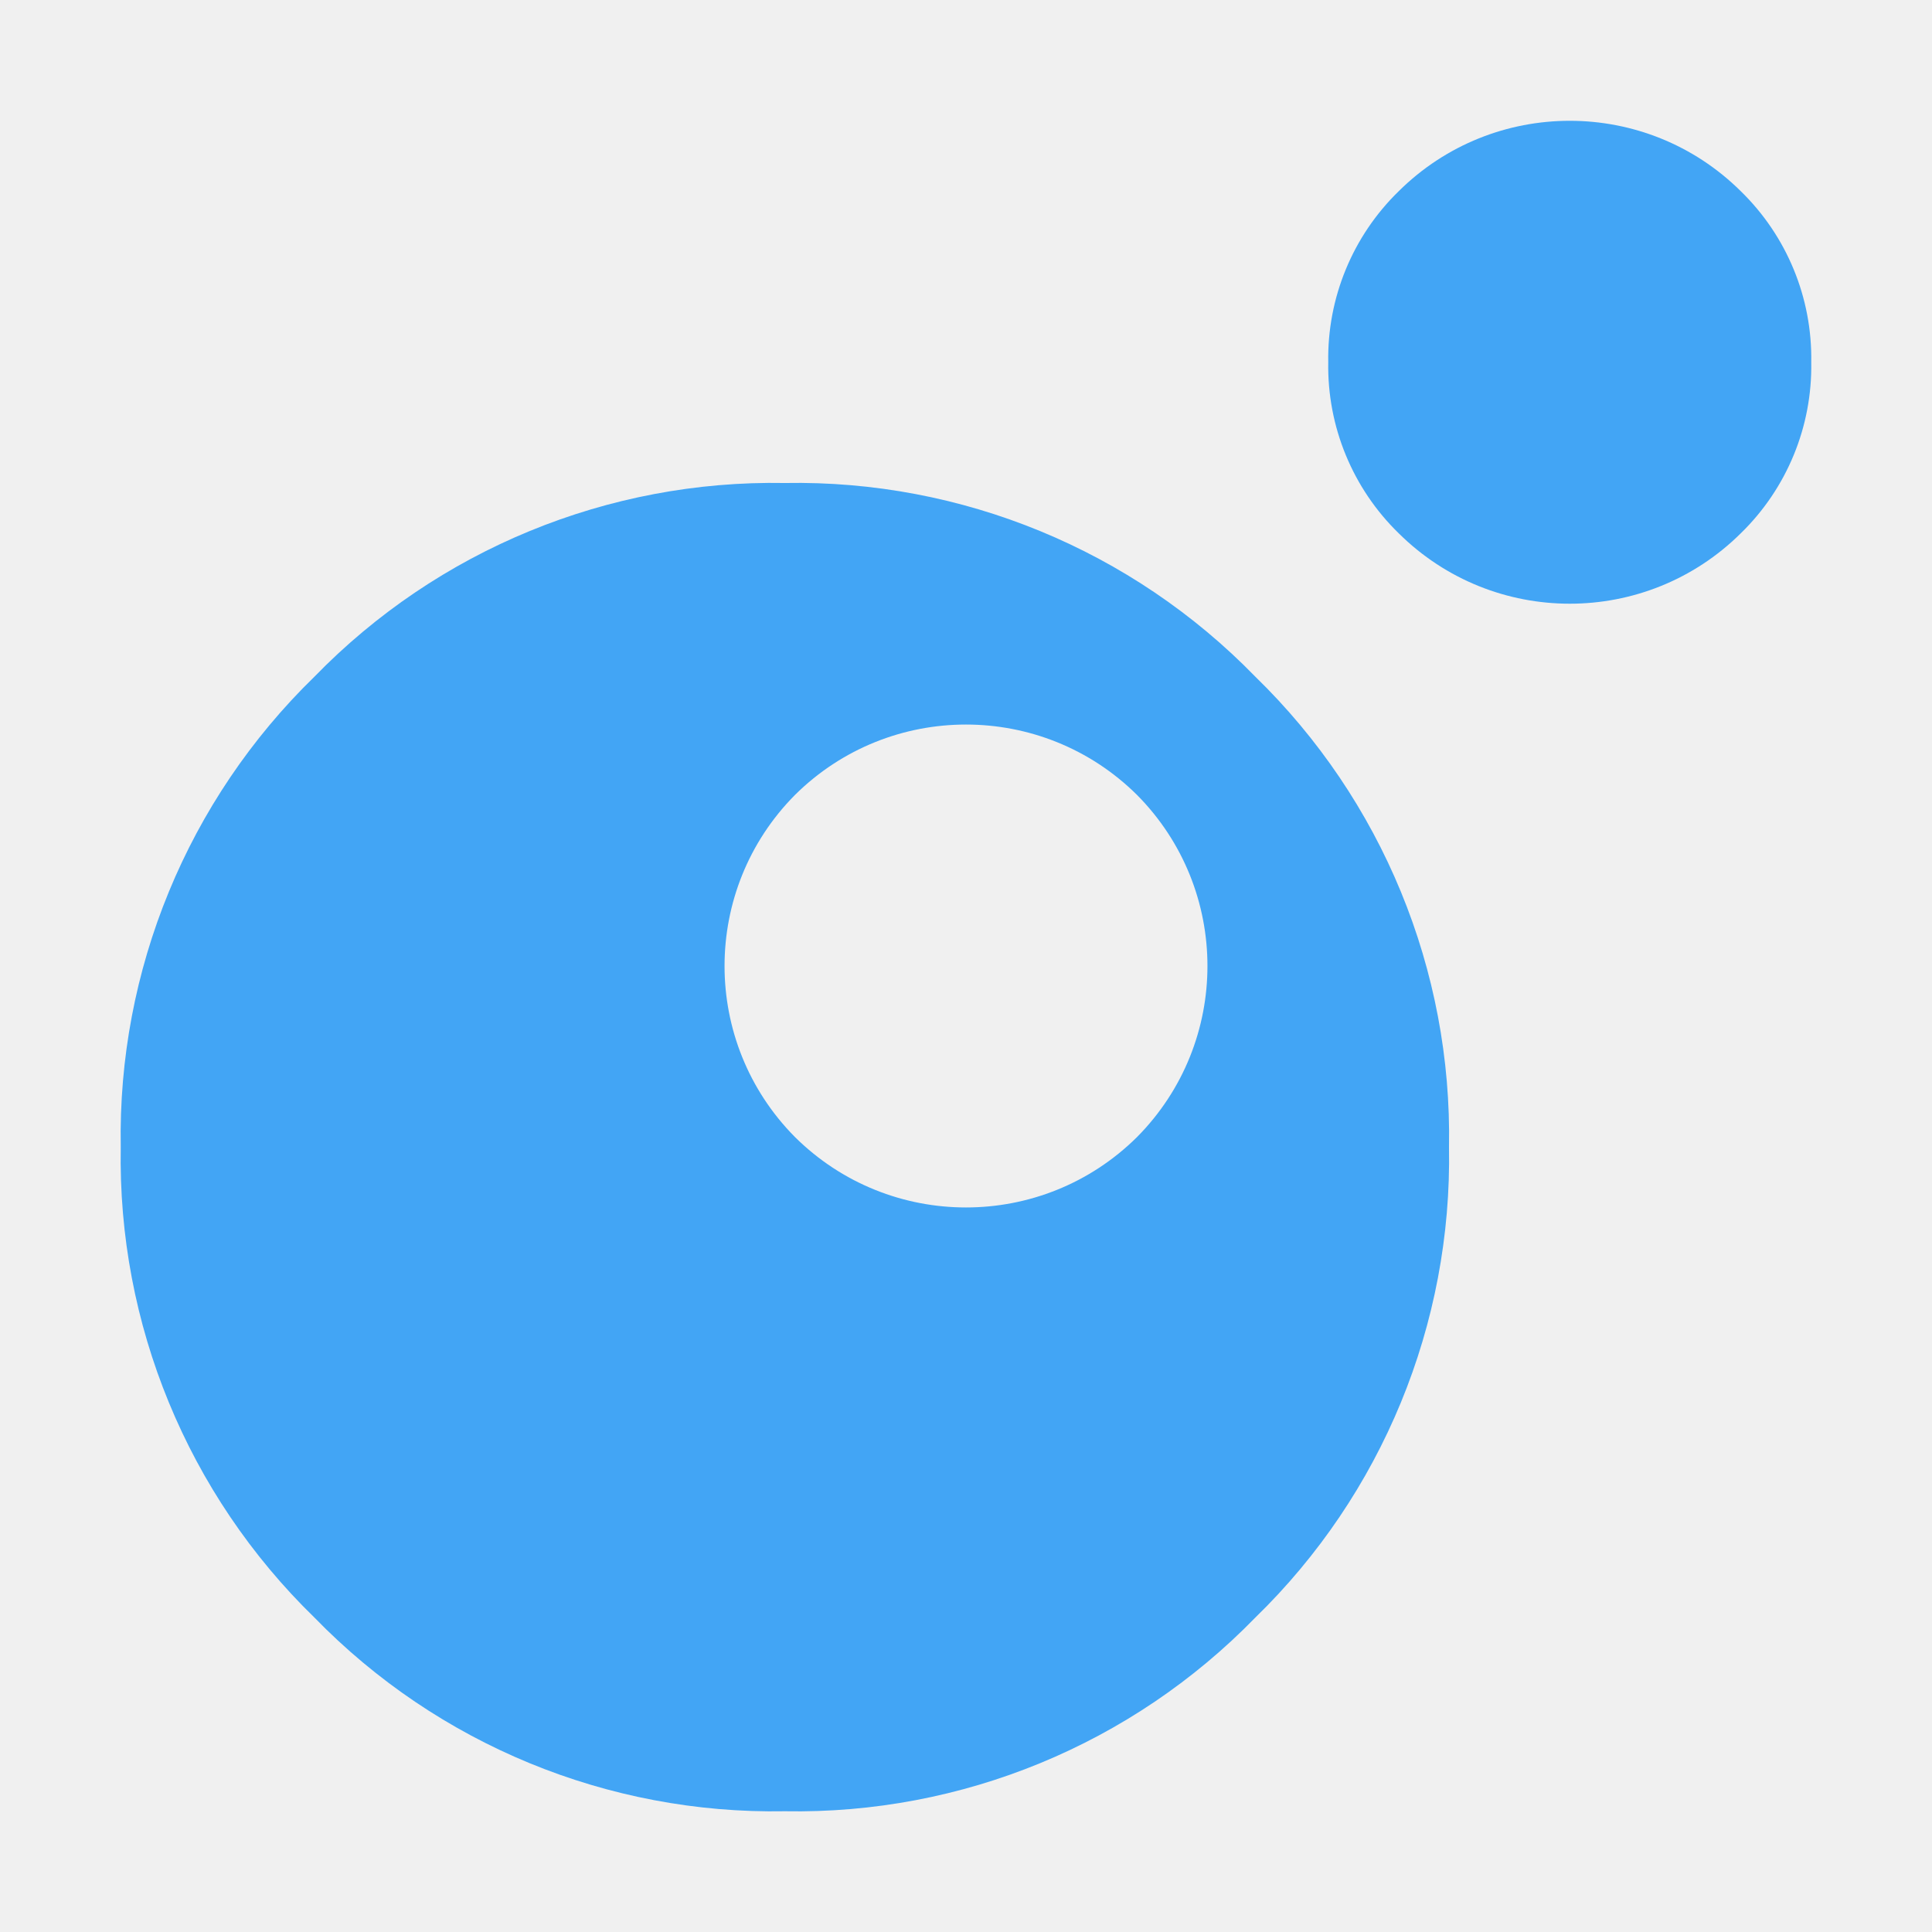
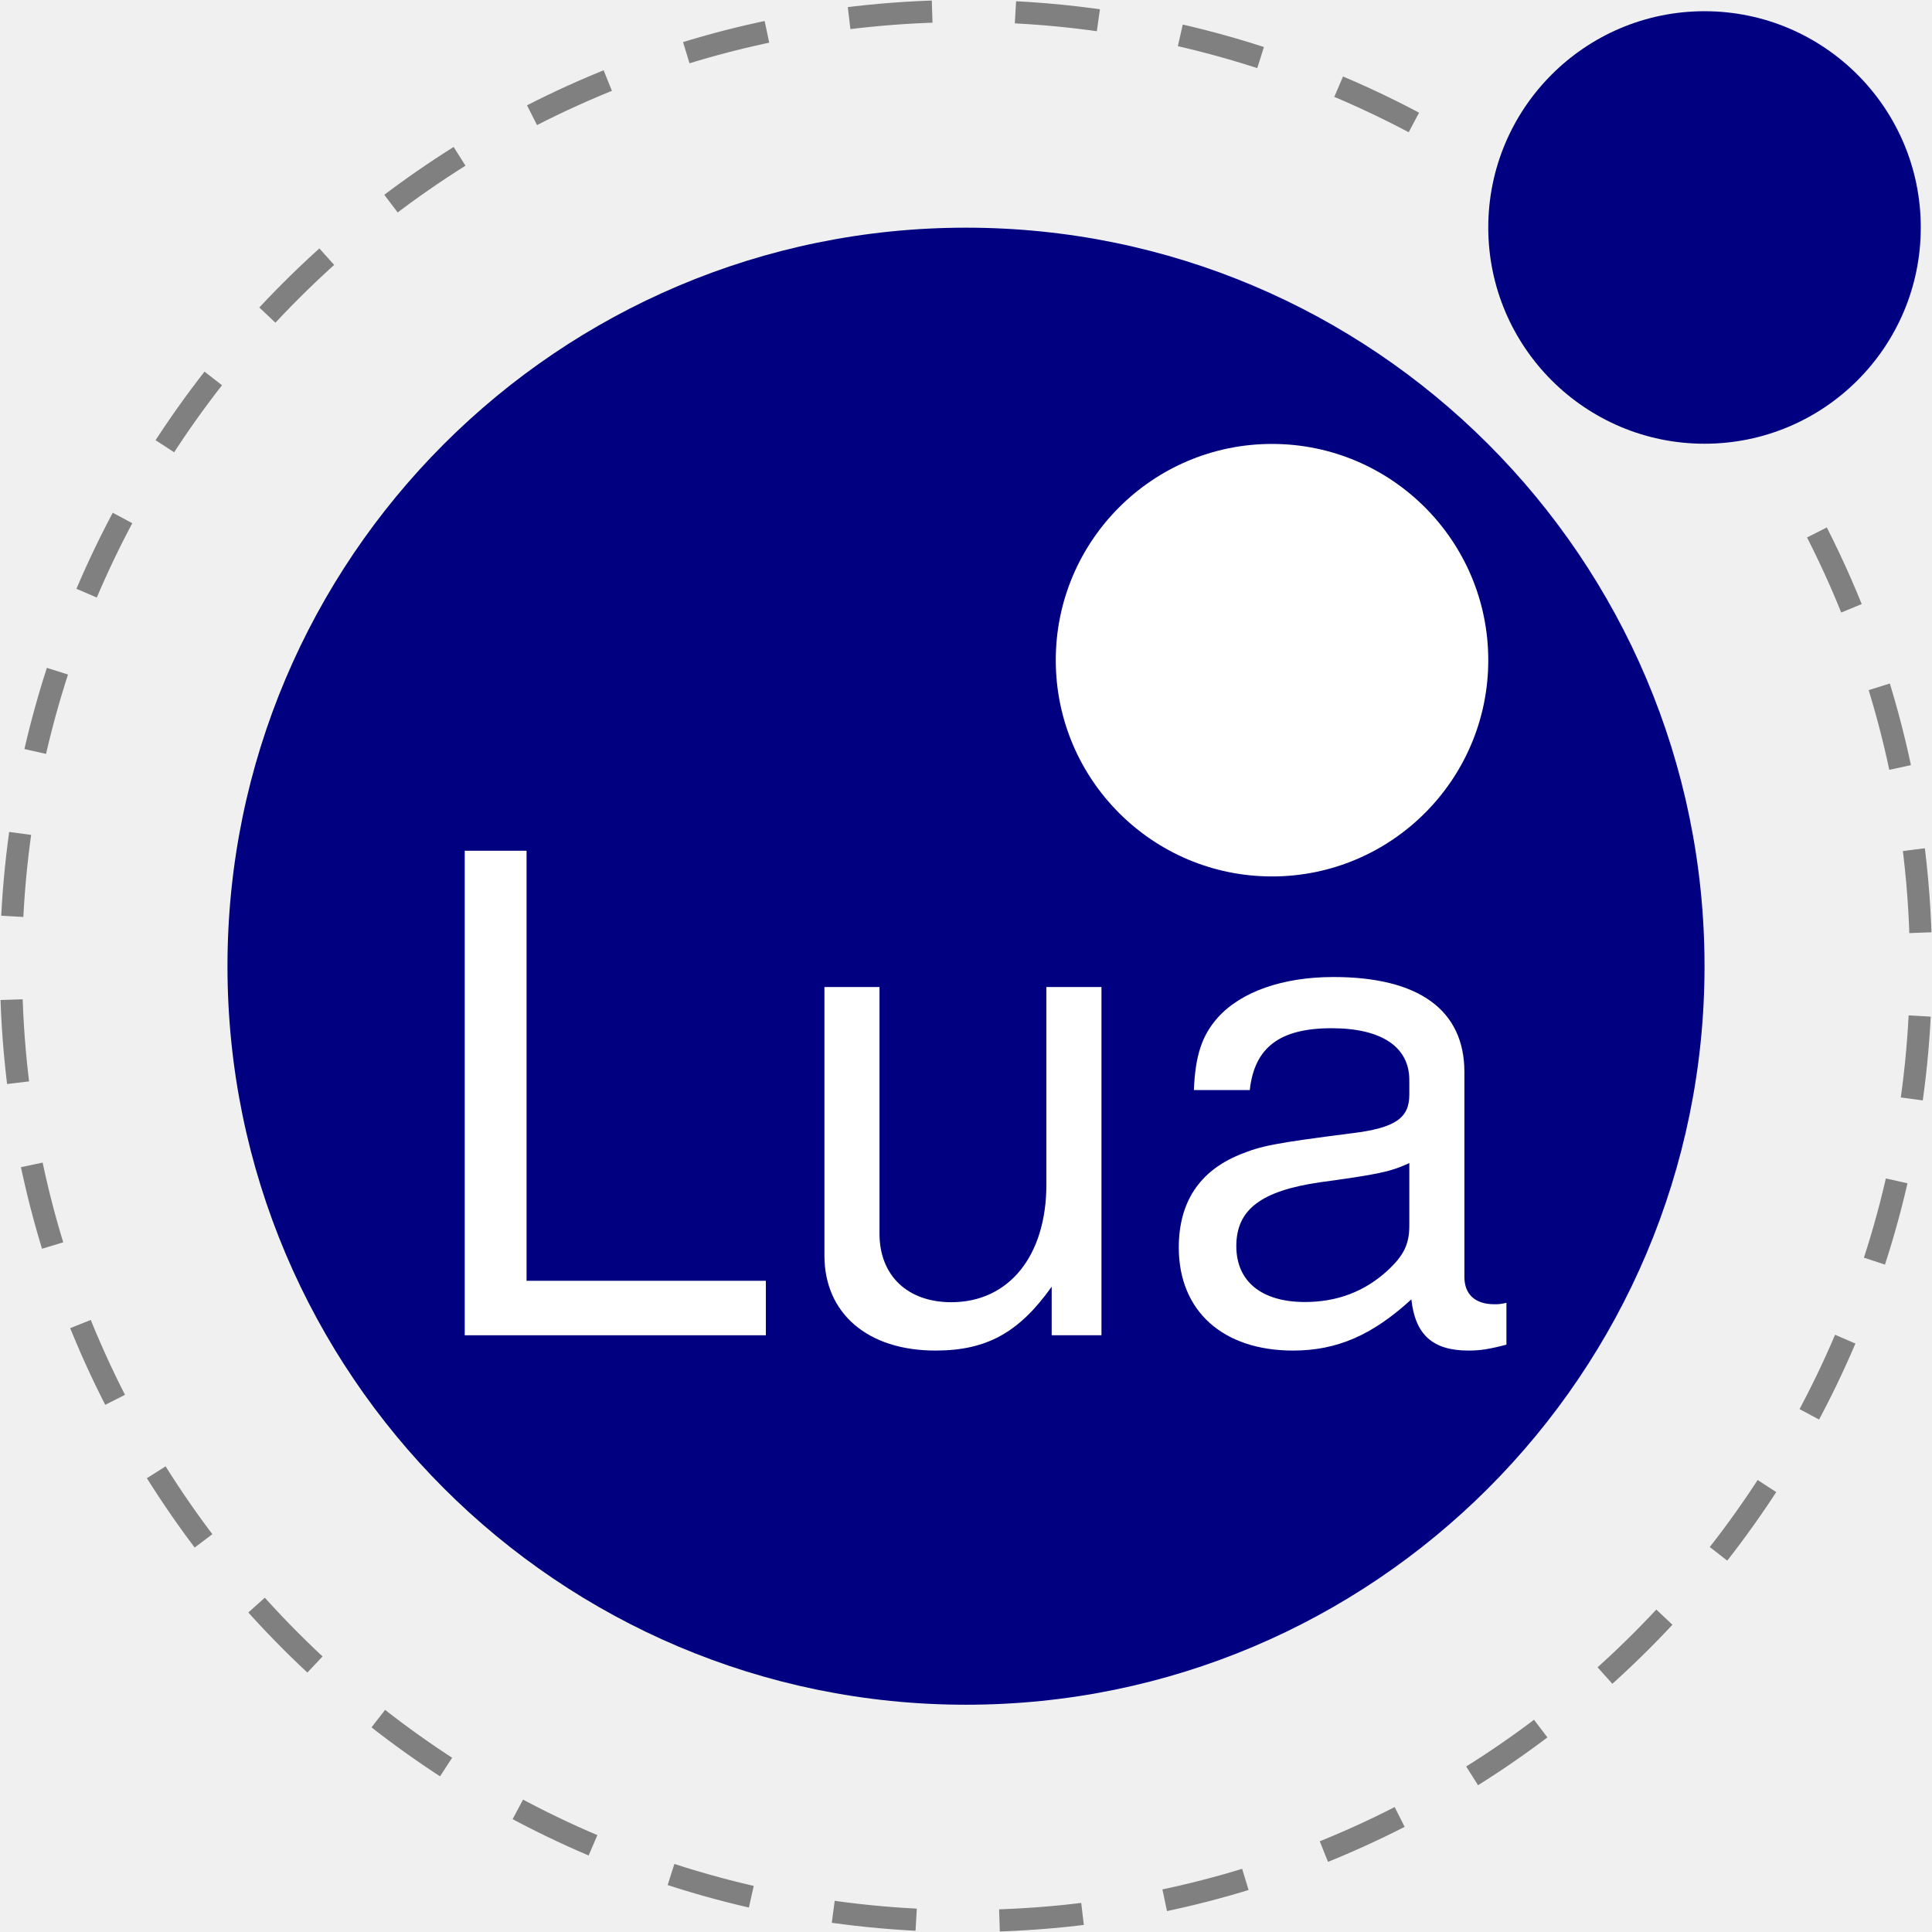
- <svg xmlns="http://www.w3.org/2000/svg" viewBox="0 0 32 32">
-   <path fill="#42a5f5" d="M30 6a3.86 3.86 0 0 1-1.167 2.833 4.024 4.024 0 0 1-5.666 0A3.86 3.86 0 0 1 22 6a3.86 3.86 0 0 1 1.167-2.833 4.024 4.024 0 0 1 5.666 0A3.86 3.86 0 0 1 30 6m-9.208 5.208A10.6 10.6 0 0 0 13 8a10.6 10.6 0 0 0-7.792 3.208A10.6 10.6 0 0 0 2 19a10.6 10.6 0 0 0 3.208 7.792A10.6 10.6 0 0 0 13 30a10.6 10.6 0 0 0 7.792-3.208A10.6 10.6 0 0 0 24 19a10.6 10.6 0 0 0-3.208-7.792m-1.959 7.625a4.024 4.024 0 0 1-5.666 0 4.024 4.024 0 0 1 0-5.666 4.024 4.024 0 0 1 5.666 0 4.024 4.024 0 0 1 0 5.666" />
+ <svg xmlns="http://www.w3.org/2000/svg" version="1.0" id="Ebene_1" x="0px" y="0px" width="947px" height="947px" viewBox="0 0 947 947" enable-background="new 0 0 947 947" xml:space="preserve">
+   <g>
+     <path fill="#000080" d="M835.5,473.6c0-199.8-162.2-362-362-362s-362,162.2-362,362c0,199.8,162.2,362,362,362   S835.5,673.4,835.5,473.6" />
+     <path fill="#FFFFFF" d="M729.5,323.6c0-58.5-47.5-106-106-106s-106,47.5-106,106c0,58.5,47.5,106,106,106S729.5,382.1,729.5,323.6" />
+     <path fill="#000080" d="M941.5,111.5c0-58.5-47.5-106-106-106s-106,47.5-106,106c0,58.5,47.5,106,106,106S941.5,170.1,941.5,111.5" />
+     <g>
+       <path fill="#FFFFFF" d="M258.1,627.8h117.3v26.7H227.8V417h30.3V627.8z" />
+       <path fill="#FFFFFF" d="M515.5,654.5v-23.8c-16,22.5-31.9,31.3-57,31.3c-33.2,0-54.4-18.2-54.4-46.6V483.8h27v120.9    c0,20.5,13.7,33.6,35.2,33.6c28.3,0,46.6-22.8,46.6-57.7v-96.8h27v170.7H515.5z" />
+       <path fill="#FFFFFF" d="M738.4,659.1c-8.8,2.3-13,2.9-18.6,2.9c-17.6,0-26.1-7.8-28-25.1c-19.2,17.6-36.5,25.1-58,25.1    c-34.5,0-56-19.5-56-50.5c0-22.2,10.1-37.5,30-45.6c10.4-4.2,16.3-5.5,54.7-10.4c21.5-2.6,28.3-7.5,28.3-18.9v-7.2    c0-16.3-13.7-25.4-38.1-25.4c-25.4,0-37.8,9.4-40.1,30.3h-27.4c0.7-16.9,3.9-26.7,11.7-35.5c11.4-12.7,31.9-19.9,56.7-19.9    c42,0,64.2,16.3,64.2,46.6v100.4c0,8.5,5.2,13.4,14.7,13.4c1.6,0,2.9,0,5.9-0.7V659.1z M690.8,570.1c-9.1,4.2-15,5.5-43.7,9.4    c-29,4.2-41.1,13.4-41.1,31.3c0,17.3,12.4,27.4,33.6,27.4c16,0,29.3-5.2,40.4-15.3c8.1-7.5,10.8-13,10.8-22.2V570.1z" />
+     </g>
+     <path fill="none" stroke="#808080" stroke-width="10.861" stroke-miterlimit="10" stroke-dasharray="40.847" d="M890.6,261   c33.5,65.8,51,138.6,51,212.5c0,258.4-209.7,468.1-468.1,468.1S5.4,731.9,5.4,473.5C5.4,215.1,215.1,5.4,473.5,5.4   c83.1,0,164.6,22.1,236.2,63.9" />
+   </g>
</svg>
